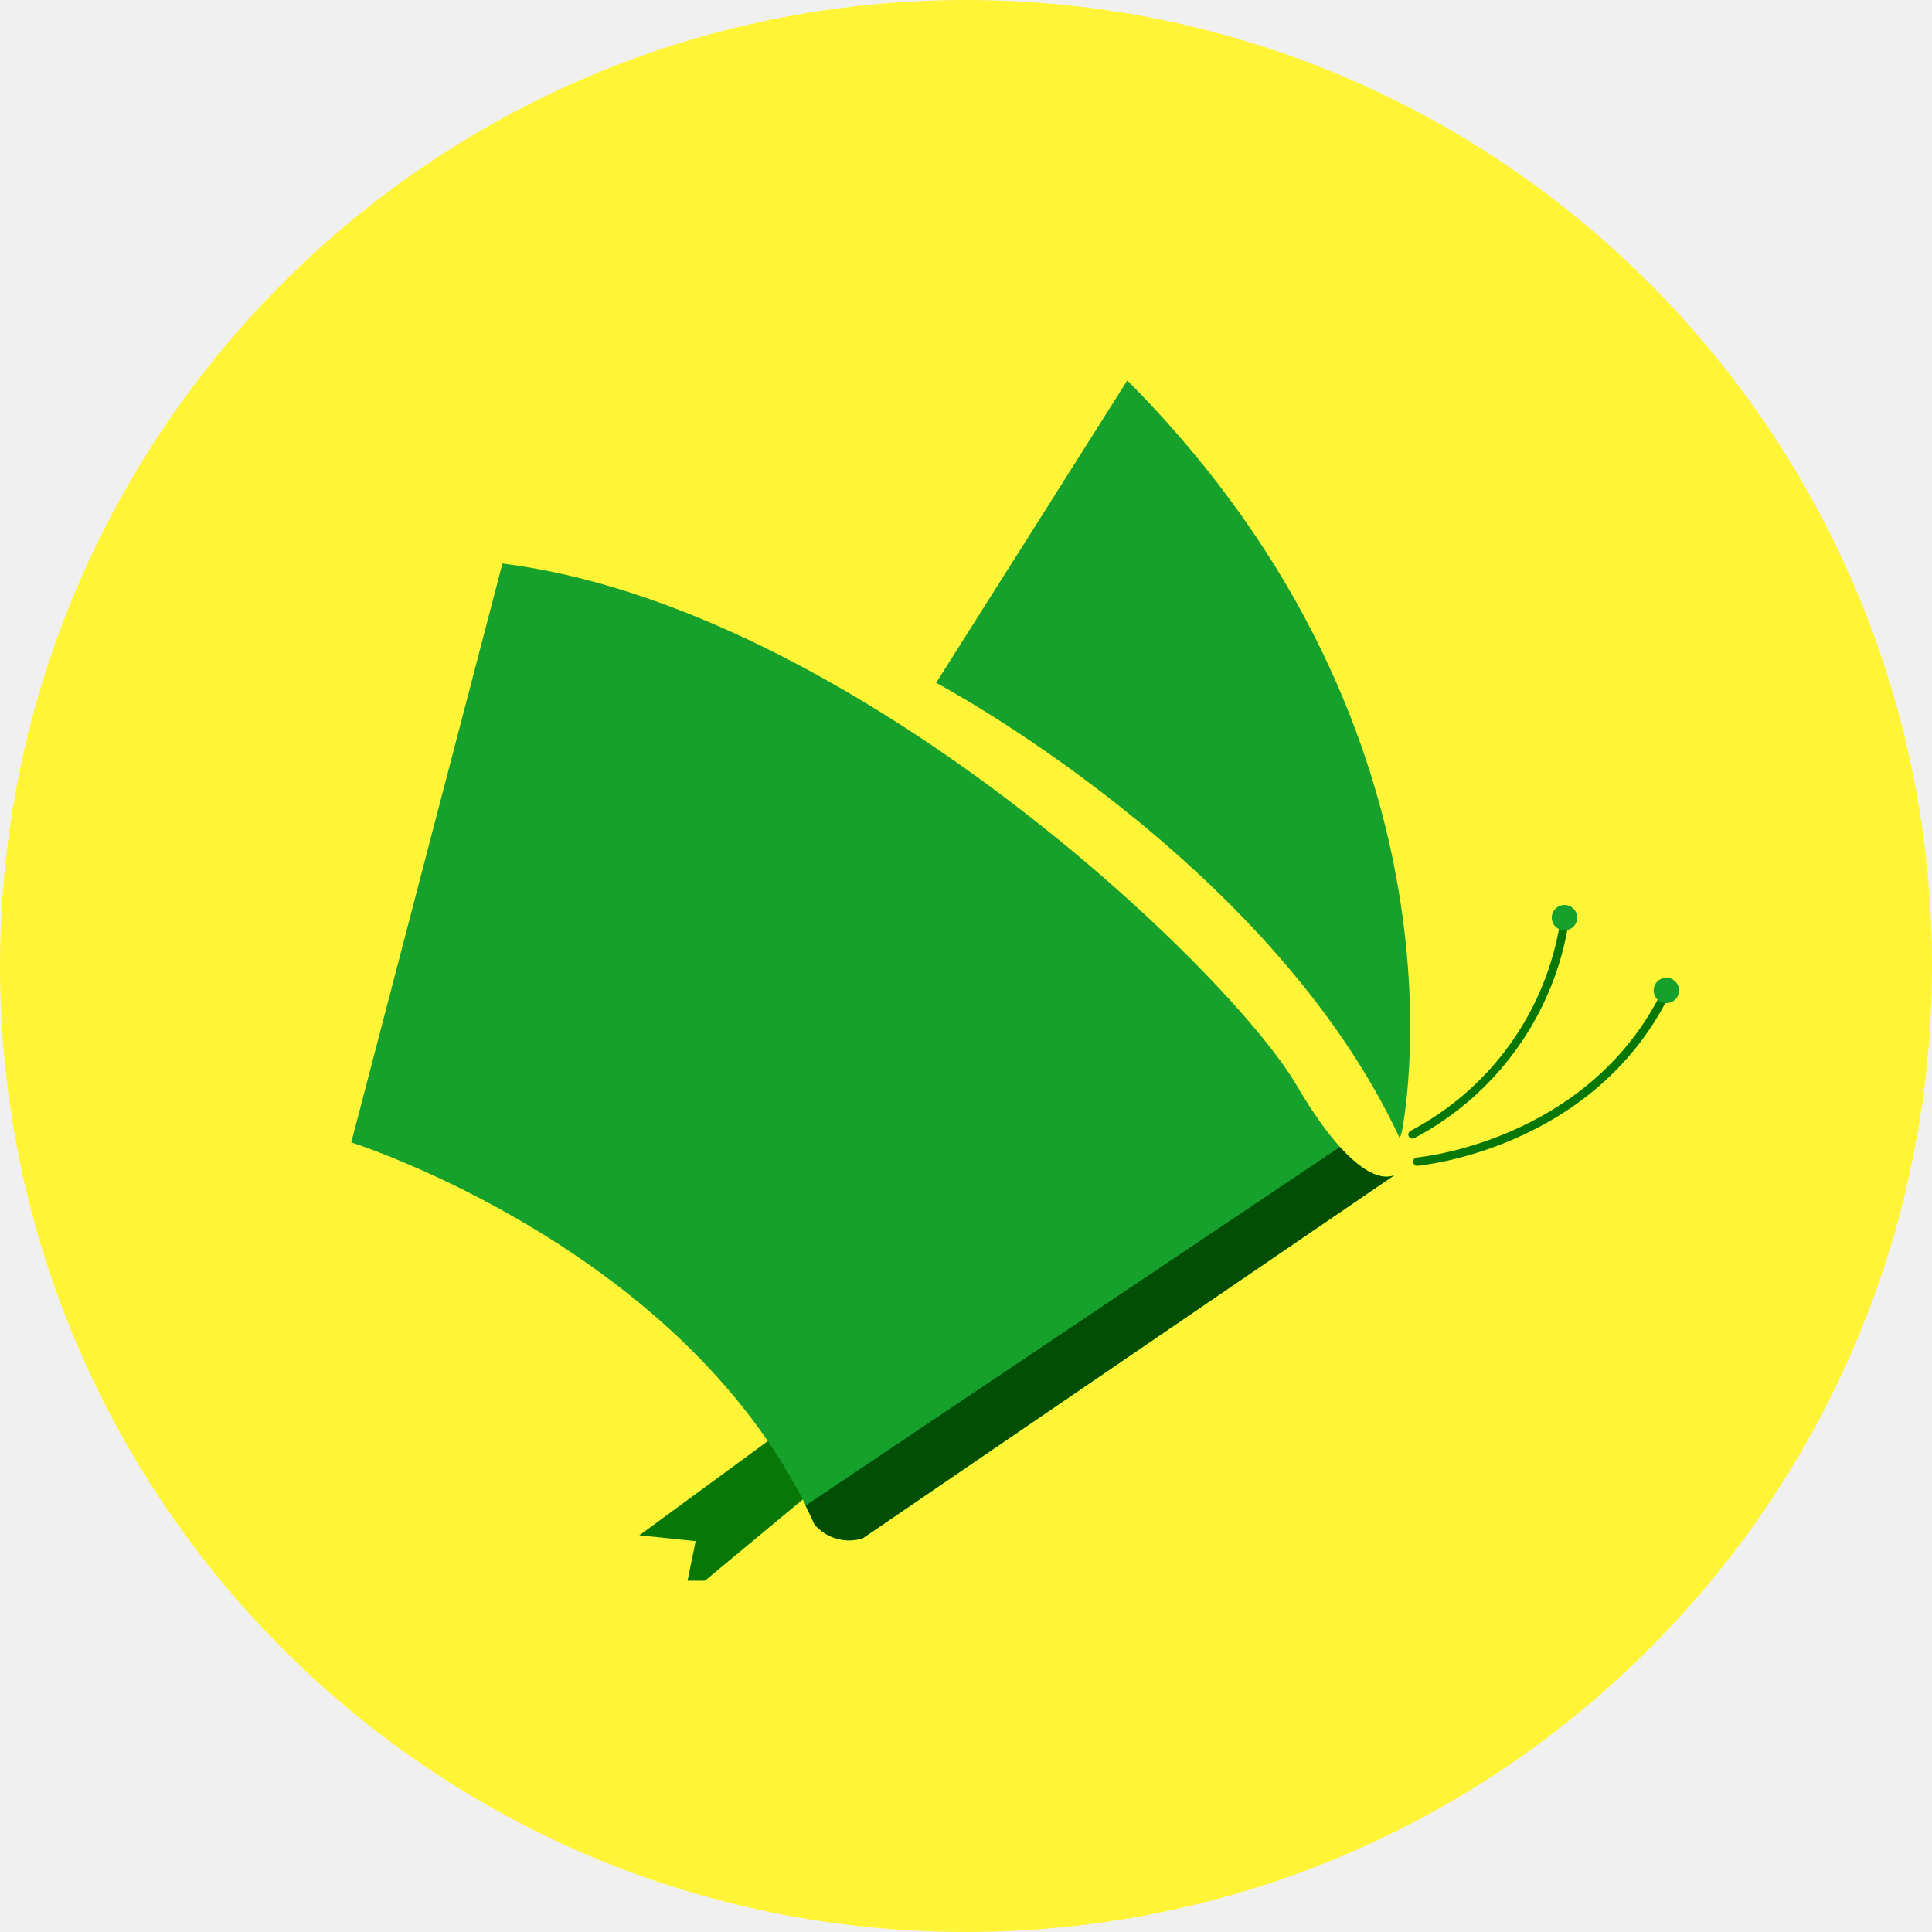
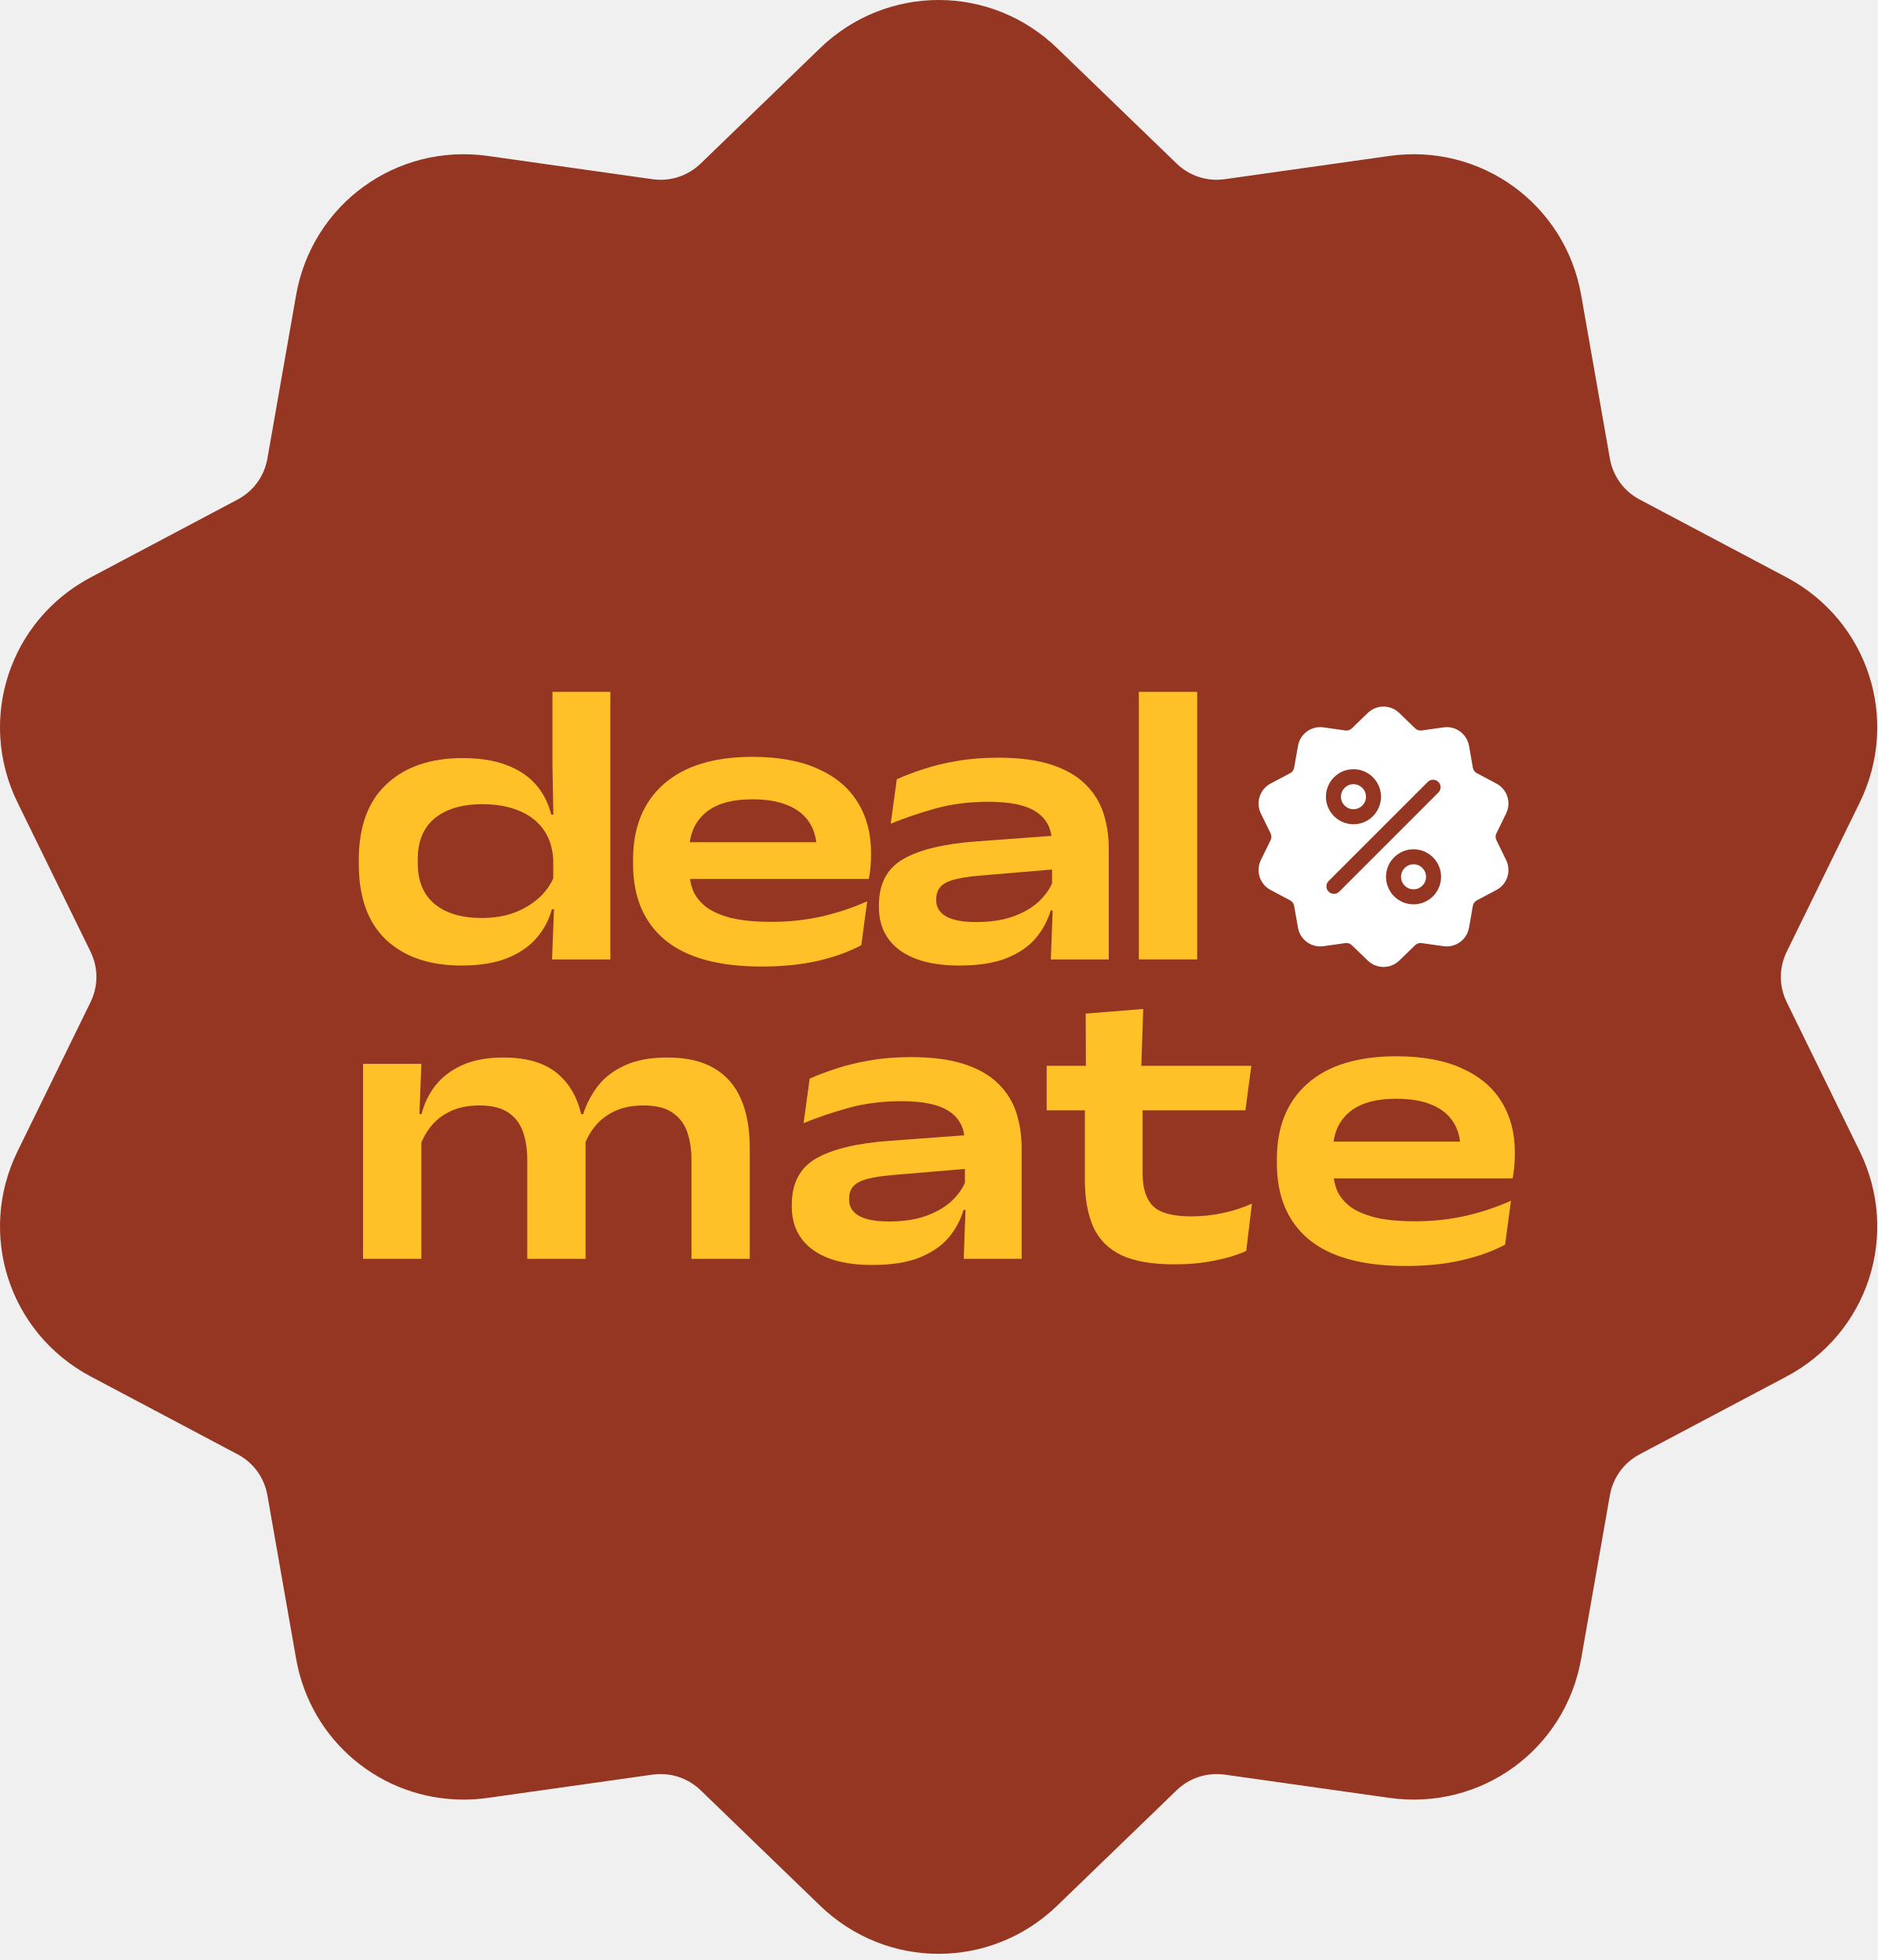
- <svg xmlns="http://www.w3.org/2000/svg" width="33" height="33" viewBox="0 0 33 33" fill="none">
-   <circle cx="16.5" cy="16.5" r="16.5" fill="#FFF536" />
-   <g clip-path="url(#clip0_20_92)">
-     <path d="M14.132 25.263L11.682 27.298L11.882 26.324L10.92 26.224L13.525 24.314L14.132 25.263Z" fill="#077D1A" style="mix-blend-mode:multiply" />
-     <path d="M23.84 20.057C23.84 20.057 23.298 20.499 22.142 18.529C20.985 16.558 14.529 10.372 8.582 9.625L6 19.513C6 19.513 11.812 21.349 13.917 26.039C14.016 26.153 14.145 26.236 14.29 26.279C14.435 26.321 14.589 26.32 14.734 26.276L23.84 20.057Z" fill="#16A02C" />
-     <path d="M23.942 19.343C23.942 19.343 25.371 12.649 19.255 6.498L15.99 11.663C15.99 11.663 21.7 14.687 23.91 19.445" fill="#16A02C" />
-     <path d="M14.734 26.277L23.833 20.063C23.785 20.093 23.476 20.245 22.886 19.591L13.758 25.717C13.81 25.825 13.863 25.93 13.913 26.042C14.012 26.157 14.143 26.24 14.288 26.282C14.434 26.324 14.589 26.322 14.734 26.277V26.277Z" fill="#077D1A" style="mix-blend-mode:multiply" />
-     <path d="M24.197 19.913C24.18 19.91 24.165 19.901 24.154 19.888C24.144 19.875 24.138 19.859 24.138 19.842C24.138 19.825 24.144 19.808 24.154 19.796C24.165 19.782 24.18 19.774 24.197 19.77C24.227 19.77 27.084 19.503 28.365 16.978C28.369 16.97 28.375 16.963 28.382 16.957C28.389 16.951 28.398 16.946 28.406 16.944C28.415 16.941 28.424 16.94 28.434 16.941C28.443 16.941 28.452 16.944 28.46 16.948C28.468 16.952 28.476 16.958 28.482 16.965C28.488 16.972 28.493 16.98 28.496 16.989C28.499 16.998 28.5 17.007 28.5 17.017C28.499 17.026 28.497 17.035 28.492 17.043C27.174 19.641 24.247 19.91 24.209 19.913H24.197Z" fill="#077D1A" style="mix-blend-mode:multiply" />
-     <path d="M24.125 19.449C24.111 19.449 24.099 19.445 24.087 19.438C24.076 19.431 24.068 19.421 24.062 19.409C24.058 19.401 24.055 19.392 24.055 19.382C24.054 19.373 24.055 19.364 24.058 19.355C24.061 19.346 24.066 19.338 24.073 19.331C24.079 19.324 24.086 19.318 24.095 19.314C24.772 18.958 25.356 18.448 25.8 17.825C26.244 17.202 26.536 16.484 26.652 15.728C26.653 15.719 26.657 15.71 26.661 15.702C26.666 15.694 26.672 15.687 26.68 15.681C26.687 15.675 26.695 15.671 26.704 15.669C26.713 15.667 26.723 15.666 26.732 15.668C26.742 15.669 26.751 15.671 26.759 15.676C26.767 15.681 26.775 15.687 26.78 15.694C26.786 15.702 26.791 15.71 26.793 15.72C26.795 15.729 26.796 15.738 26.795 15.748C26.673 16.527 26.371 17.266 25.912 17.907C25.454 18.549 24.852 19.074 24.155 19.442C24.145 19.447 24.135 19.449 24.125 19.449Z" fill="#077D1A" style="mix-blend-mode:multiply" />
-     <path d="M28.68 16.915C28.68 16.958 28.668 17 28.644 17.036C28.621 17.072 28.587 17.101 28.547 17.117C28.508 17.134 28.464 17.139 28.422 17.131C28.379 17.123 28.34 17.102 28.31 17.072C28.279 17.042 28.258 17.003 28.25 16.961C28.241 16.919 28.245 16.875 28.261 16.835C28.278 16.795 28.306 16.761 28.341 16.737C28.377 16.713 28.419 16.7 28.462 16.7C28.52 16.7 28.575 16.723 28.615 16.763C28.656 16.803 28.679 16.858 28.68 16.915V16.915Z" fill="#16A02C" />
-     <path d="M26.939 15.674C26.939 15.717 26.927 15.759 26.903 15.795C26.879 15.831 26.845 15.859 26.805 15.875C26.766 15.892 26.722 15.896 26.68 15.887C26.638 15.879 26.599 15.858 26.569 15.828C26.538 15.798 26.517 15.759 26.509 15.717C26.501 15.675 26.505 15.631 26.521 15.591C26.538 15.552 26.566 15.518 26.601 15.494C26.637 15.47 26.679 15.457 26.722 15.457C26.78 15.457 26.835 15.48 26.876 15.521C26.917 15.561 26.939 15.617 26.939 15.674Z" fill="#16A02C" />
-   </g>
-   <defs>
-     <clipPath id="clip0_20_92">
-       <rect width="23" height="22" fill="white" transform="translate(6 5)" />
-     </clipPath>
-   </defs>
+ <svg xmlns="http://www.w3.org/2000/svg" width="113" height="118" viewBox="0 0 113 118" fill="none">
+   <path d="M107.552 60.338C107.078 59.369 107.078 58.259 107.552 57.291L111.944 48.316C114.389 43.319 112.452 37.363 107.533 34.756L98.698 30.074C97.745 29.569 97.092 28.67 96.905 27.609L95.177 17.769C94.215 12.291 89.142 8.61 83.629 9.389L73.727 10.788C72.658 10.939 71.601 10.595 70.825 9.846L63.637 2.901C59.635 -0.967 53.365 -0.967 49.363 2.901L42.175 9.847C41.399 10.596 40.342 10.939 39.273 10.789L29.371 9.389C23.857 8.61 18.785 12.292 17.823 17.77L16.095 27.609C15.908 28.671 15.255 29.569 14.302 30.074L5.467 34.756C0.548 37.363 -1.389 43.319 1.056 48.316L5.448 57.291C5.922 58.259 5.922 59.37 5.448 60.338L1.056 69.313C-1.389 74.31 0.548 80.266 5.467 82.873L14.302 87.555C15.255 88.06 15.908 88.958 16.095 90.019L17.823 99.859C18.698 104.846 22.98 108.344 27.901 108.343C28.385 108.343 28.877 108.309 29.371 108.239L39.274 106.84C40.342 106.689 41.399 107.033 42.175 107.782L49.363 114.727C51.364 116.661 53.932 117.628 56.5 117.628C59.068 117.628 61.637 116.661 63.637 114.727L70.825 107.782C71.601 107.033 72.658 106.691 73.727 106.84L83.629 108.239C89.144 109.019 94.215 105.337 95.177 99.859L96.905 90.02C97.092 88.958 97.745 88.06 98.698 87.555L107.533 82.873C112.452 80.266 114.389 74.309 111.944 69.312L107.552 60.338Z" fill="#943622" />
+   <path d="M27.775 58.129C25.85 58.129 24.337 57.611 23.236 56.575C22.144 55.54 21.597 54.019 21.597 52.013V51.768C21.597 49.762 22.156 48.241 23.273 47.205C24.39 46.162 25.915 45.64 27.848 45.64C28.876 45.64 29.752 45.778 30.478 46.056C31.204 46.325 31.791 46.712 32.24 47.218C32.688 47.723 33.002 48.331 33.181 49.04H34.27L33.304 51.805C33.271 51.063 33.075 50.443 32.717 49.946C32.358 49.44 31.864 49.061 31.236 48.808C30.617 48.547 29.883 48.416 29.035 48.416C27.82 48.416 26.865 48.698 26.172 49.261C25.487 49.823 25.145 50.647 25.145 51.731V51.964C25.145 53.04 25.483 53.86 26.16 54.423C26.837 54.985 27.787 55.267 29.01 55.267C29.752 55.267 30.421 55.153 31.016 54.924C31.612 54.688 32.117 54.37 32.533 53.97C32.949 53.562 33.243 53.106 33.414 52.6L34.356 54.741H33.218C33.055 55.36 32.757 55.927 32.325 56.441C31.893 56.955 31.302 57.367 30.552 57.676C29.809 57.978 28.884 58.129 27.775 58.129ZM36.741 57.762H33.23L33.365 54.312L33.304 53.517V50.056L33.316 49.468L33.255 46.031V41.652H36.741V57.762Z" fill="#FFC127" />
+   <path d="M45.862 58.19C43.261 58.19 41.316 57.656 40.028 56.588C38.747 55.519 38.107 53.995 38.107 52.013V51.756C38.107 49.799 38.727 48.278 39.966 47.193C41.206 46.109 42.98 45.566 45.288 45.566C46.87 45.566 48.187 45.807 49.239 46.288C50.299 46.761 51.094 47.43 51.624 48.294C52.162 49.158 52.431 50.17 52.431 51.328V51.45C52.431 51.703 52.419 51.964 52.395 52.233C52.37 52.494 52.337 52.722 52.297 52.918H49.055C49.096 52.657 49.124 52.367 49.141 52.05C49.157 51.731 49.165 51.446 49.165 51.193C49.165 50.549 49.022 49.998 48.737 49.542C48.452 49.085 48.019 48.734 47.44 48.49C46.87 48.245 46.152 48.123 45.288 48.123C44.015 48.123 43.061 48.404 42.425 48.967C41.797 49.521 41.483 50.284 41.483 51.254V51.585L41.495 51.878V52.416C41.495 52.816 41.565 53.203 41.703 53.579C41.85 53.946 42.103 54.276 42.462 54.569C42.821 54.855 43.322 55.083 43.966 55.254C44.611 55.417 45.434 55.499 46.437 55.499C47.473 55.499 48.472 55.393 49.434 55.181C50.397 54.961 51.318 54.655 52.199 54.264L51.844 56.906C51.094 57.305 50.221 57.619 49.226 57.848C48.231 58.076 47.11 58.19 45.862 58.19ZM51.624 52.918H39.697V50.704H51.624V52.918Z" fill="#FFC127" />
+   <path d="M66.741 57.762H63.255L63.377 54.423L63.328 53.884V51.218L63.316 50.716C63.316 49.917 63.01 49.309 62.398 48.894C61.795 48.478 60.833 48.27 59.511 48.27C58.353 48.27 57.289 48.404 56.319 48.673C55.348 48.942 54.447 49.248 53.615 49.591L53.982 46.912C54.455 46.7 54.993 46.496 55.597 46.3C56.209 46.096 56.886 45.933 57.628 45.811C58.378 45.68 59.193 45.615 60.074 45.615C61.371 45.615 62.447 45.758 63.303 46.043C64.168 46.329 64.849 46.724 65.346 47.23C65.852 47.727 66.211 48.306 66.423 48.967C66.635 49.627 66.741 50.333 66.741 51.083V57.762ZM57.738 58.129C56.196 58.129 55.006 57.823 54.166 57.212C53.326 56.592 52.906 55.727 52.906 54.618V54.496C52.906 53.199 53.399 52.27 54.386 51.707C55.381 51.144 56.853 50.794 58.802 50.655L63.597 50.3L63.67 52.319L59.047 52.71C58.044 52.792 57.342 52.934 56.943 53.138C56.551 53.342 56.355 53.672 56.355 54.129V54.202C56.355 54.618 56.551 54.94 56.943 55.169C57.342 55.397 57.95 55.511 58.765 55.511C59.63 55.511 60.376 55.397 61.004 55.169C61.632 54.94 62.145 54.639 62.545 54.264C62.945 53.88 63.226 53.468 63.389 53.028L63.952 54.814H63.242C63.071 55.409 62.778 55.96 62.361 56.465C61.946 56.963 61.363 57.367 60.612 57.676C59.87 57.978 58.912 58.129 57.738 58.129Z" fill="#FFC127" />
+   <path d="M72.063 57.762H68.552V41.652H72.063V57.762Z" fill="#FFC127" />
+   <path d="M45.132 75.789H41.622V69.795C41.622 69.208 41.54 68.67 41.377 68.18C41.214 67.691 40.924 67.299 40.508 67.006C40.093 66.704 39.501 66.553 38.735 66.553C38.066 66.553 37.487 66.668 36.998 66.896C36.517 67.124 36.121 67.43 35.811 67.813C35.509 68.188 35.281 68.612 35.126 69.085L34.735 67.079H35.102C35.297 66.468 35.591 65.905 35.982 65.391C36.382 64.869 36.924 64.453 37.609 64.144C38.294 63.825 39.147 63.666 40.166 63.666C41.324 63.666 42.266 63.883 42.992 64.315C43.718 64.739 44.256 65.359 44.606 66.174C44.957 66.981 45.132 67.968 45.132 69.134V75.789ZM25.365 75.789H21.854V64.046H25.365L25.23 67.507L25.365 68.07V75.789ZM35.248 75.789H31.738V69.795C31.738 69.183 31.652 68.633 31.481 68.144C31.31 67.654 31.016 67.267 30.6 66.981C30.184 66.696 29.605 66.553 28.863 66.553C28.194 66.553 27.615 66.668 27.126 66.896C26.637 67.124 26.237 67.434 25.927 67.826C25.626 68.209 25.397 68.637 25.242 69.11L24.851 67.067H25.377C25.532 66.447 25.805 65.881 26.196 65.367C26.596 64.853 27.134 64.441 27.811 64.131C28.488 63.821 29.32 63.666 30.306 63.666C31.766 63.666 32.883 64.017 33.658 64.719C34.441 65.42 34.922 66.419 35.102 67.715C35.134 67.895 35.167 68.115 35.2 68.376C35.232 68.629 35.248 68.849 35.248 69.037V75.789Z" fill="#FFC127" />
+   <path d="M61.496 75.789H58.01L58.132 72.449L58.083 71.911V69.245L58.071 68.743C58.071 67.944 57.765 67.336 57.154 66.92C56.55 66.504 55.588 66.296 54.267 66.296C53.109 66.296 52.044 66.431 51.074 66.7C50.104 66.969 49.203 67.275 48.371 67.618L48.738 64.939C49.211 64.727 49.749 64.523 50.352 64.327C50.964 64.123 51.641 63.96 52.383 63.838C53.133 63.707 53.949 63.642 54.83 63.642C56.126 63.642 57.203 63.785 58.059 64.07C58.923 64.356 59.604 64.751 60.102 65.257C60.607 65.754 60.966 66.333 61.178 66.994C61.39 67.654 61.496 68.36 61.496 69.11V75.789ZM52.493 76.156C50.952 76.156 49.761 75.85 48.921 75.238C48.081 74.619 47.661 73.754 47.661 72.645V72.523C47.661 71.226 48.155 70.296 49.141 69.734C50.136 69.171 51.608 68.82 53.557 68.682L58.352 68.327L58.426 70.345L53.802 70.737C52.799 70.818 52.097 70.961 51.698 71.165C51.306 71.369 51.111 71.699 51.111 72.156V72.229C51.111 72.645 51.306 72.967 51.698 73.196C52.097 73.424 52.705 73.538 53.521 73.538C54.385 73.538 55.131 73.424 55.759 73.196C56.387 72.967 56.901 72.665 57.3 72.29C57.7 71.907 57.981 71.495 58.145 71.055L58.707 72.841H57.998C57.826 73.436 57.533 73.987 57.117 74.492C56.701 74.99 56.118 75.393 55.368 75.703C54.626 76.005 53.667 76.156 52.493 76.156Z" fill="#FFC127" />
+   <path d="M70.698 76.119C69.336 76.119 68.263 75.932 67.481 75.556C66.698 75.173 66.139 74.606 65.805 73.856C65.47 73.098 65.303 72.16 65.303 71.043V65.832H68.777V70.651C68.777 71.532 68.985 72.184 69.401 72.609C69.825 73.024 70.596 73.232 71.713 73.232C72.357 73.232 72.997 73.163 73.633 73.024C74.27 72.886 74.844 72.698 75.358 72.462L75.016 75.312C74.453 75.565 73.805 75.76 73.071 75.899C72.337 76.046 71.546 76.119 70.698 76.119ZM74.967 66.847H63.004V64.168H75.322L74.967 66.847ZM68.692 64.462H65.364L65.352 61.024L68.814 60.743L68.692 64.462Z" fill="#FFC127" />
+   <path d="M84.616 76.217C82.014 76.217 80.069 75.683 78.781 74.615C77.5 73.546 76.86 72.021 76.86 70.04V69.783C76.86 67.826 77.48 66.305 78.72 65.22C79.959 64.135 81.733 63.593 84.041 63.593C85.623 63.593 86.94 63.834 87.992 64.315C89.052 64.788 89.847 65.457 90.377 66.321C90.915 67.185 91.184 68.197 91.184 69.355V69.477C91.184 69.73 91.172 69.991 91.148 70.26C91.123 70.521 91.091 70.749 91.05 70.945H87.808C87.849 70.684 87.878 70.394 87.894 70.076C87.91 69.758 87.918 69.473 87.918 69.22C87.918 68.576 87.776 68.025 87.49 67.569C87.205 67.112 86.773 66.761 86.194 66.517C85.623 66.272 84.905 66.15 84.041 66.15C82.769 66.15 81.814 66.431 81.178 66.994C80.55 67.548 80.236 68.311 80.236 69.281V69.612L80.249 69.905V70.443C80.249 70.843 80.318 71.23 80.457 71.605C80.603 71.972 80.856 72.303 81.215 72.596C81.574 72.882 82.075 73.11 82.72 73.281C83.364 73.444 84.188 73.526 85.191 73.526C86.226 73.526 87.225 73.42 88.188 73.208C89.15 72.988 90.071 72.682 90.952 72.29L90.597 74.933C89.847 75.332 88.975 75.646 87.98 75.874C86.985 76.103 85.863 76.217 84.616 76.217ZM90.377 70.945H78.45V68.731H90.377V70.945Z" fill="#FFC127" />
+   <path d="M90.074 50.58C90.01 50.451 90.01 50.303 90.074 50.174L90.658 48.978C90.984 48.312 90.726 47.518 90.071 47.171L88.895 46.547C88.768 46.48 88.681 46.36 88.656 46.218L88.427 44.907C88.298 44.177 87.623 43.687 86.889 43.791L85.571 43.977C85.429 43.997 85.288 43.951 85.185 43.851L84.228 42.926C83.696 42.41 82.861 42.41 82.328 42.926L81.371 43.852C81.268 43.951 81.128 43.997 80.985 43.977L79.667 43.791C78.933 43.687 78.258 44.177 78.13 44.907L77.9 46.218C77.875 46.36 77.788 46.48 77.662 46.547L76.486 47.171C75.831 47.518 75.573 48.312 75.898 48.978L76.483 50.174C76.546 50.303 76.546 50.451 76.483 50.58L75.898 51.776C75.573 52.442 75.831 53.236 76.486 53.583L77.662 54.207C77.788 54.274 77.875 54.394 77.9 54.535L78.13 55.847C78.247 56.511 78.817 56.977 79.472 56.977C79.536 56.977 79.602 56.973 79.667 56.964L80.985 56.777C81.127 56.757 81.268 56.803 81.371 56.903L82.328 57.828C82.595 58.086 82.936 58.215 83.278 58.215C83.62 58.215 83.962 58.086 84.228 57.828L85.185 56.903C85.288 56.803 85.429 56.757 85.571 56.777L86.889 56.964C87.623 57.067 88.298 56.577 88.427 55.847L88.656 54.535C88.681 54.394 88.768 54.274 88.895 54.207L90.071 53.583C90.726 53.236 90.984 52.442 90.658 51.776L90.074 50.58ZM81.47 46.309C82.384 46.309 83.128 47.052 83.128 47.966C83.128 48.88 82.384 49.624 81.47 49.624C80.556 49.624 79.813 48.88 79.813 47.966C79.813 47.052 80.556 46.309 81.47 46.309ZM80.615 53.68C80.526 53.768 80.411 53.812 80.295 53.812C80.179 53.812 80.064 53.768 79.975 53.68C79.799 53.503 79.799 53.217 79.975 53.041L85.942 47.074C86.118 46.898 86.405 46.898 86.581 47.074C86.758 47.251 86.758 47.537 86.581 47.713L80.615 53.68ZM85.086 54.445C84.172 54.445 83.429 53.702 83.429 52.788C83.429 51.874 84.172 51.13 85.086 51.13C86 51.13 86.744 51.874 86.744 52.788C86.744 53.702 86 54.445 85.086 54.445Z" fill="white" />
+   <path d="M85.086 52.034C84.671 52.034 84.333 52.372 84.333 52.788C84.333 53.203 84.671 53.541 85.086 53.541C85.502 53.541 85.84 53.203 85.84 52.788C85.84 52.372 85.502 52.034 85.086 52.034Z" fill="white" />
+   <path d="M81.47 47.212C81.055 47.212 80.717 47.55 80.717 47.966C80.717 48.381 81.055 48.719 81.47 48.719C81.885 48.719 82.224 48.381 82.224 47.966C82.224 47.55 81.885 47.212 81.47 47.212Z" fill="white" />
</svg>
